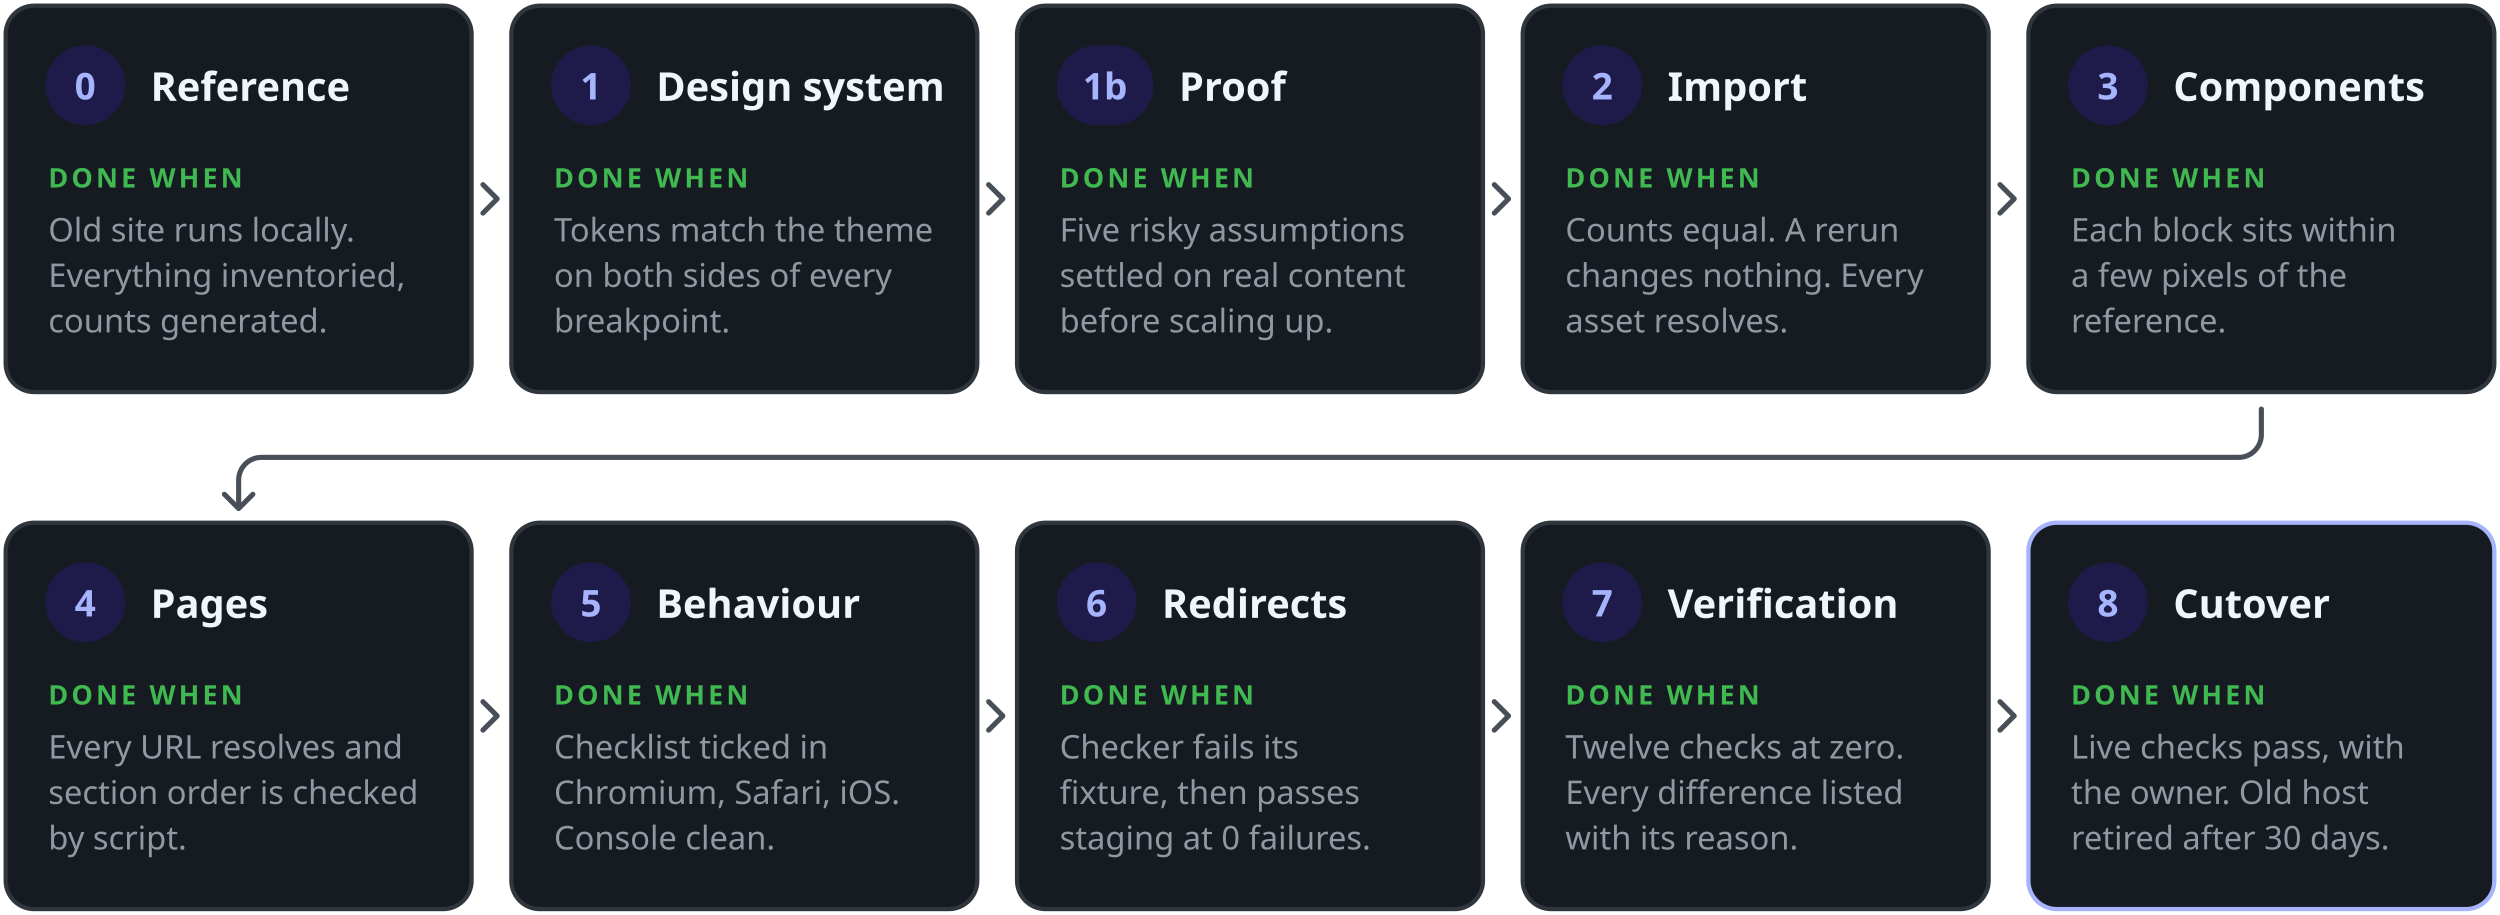
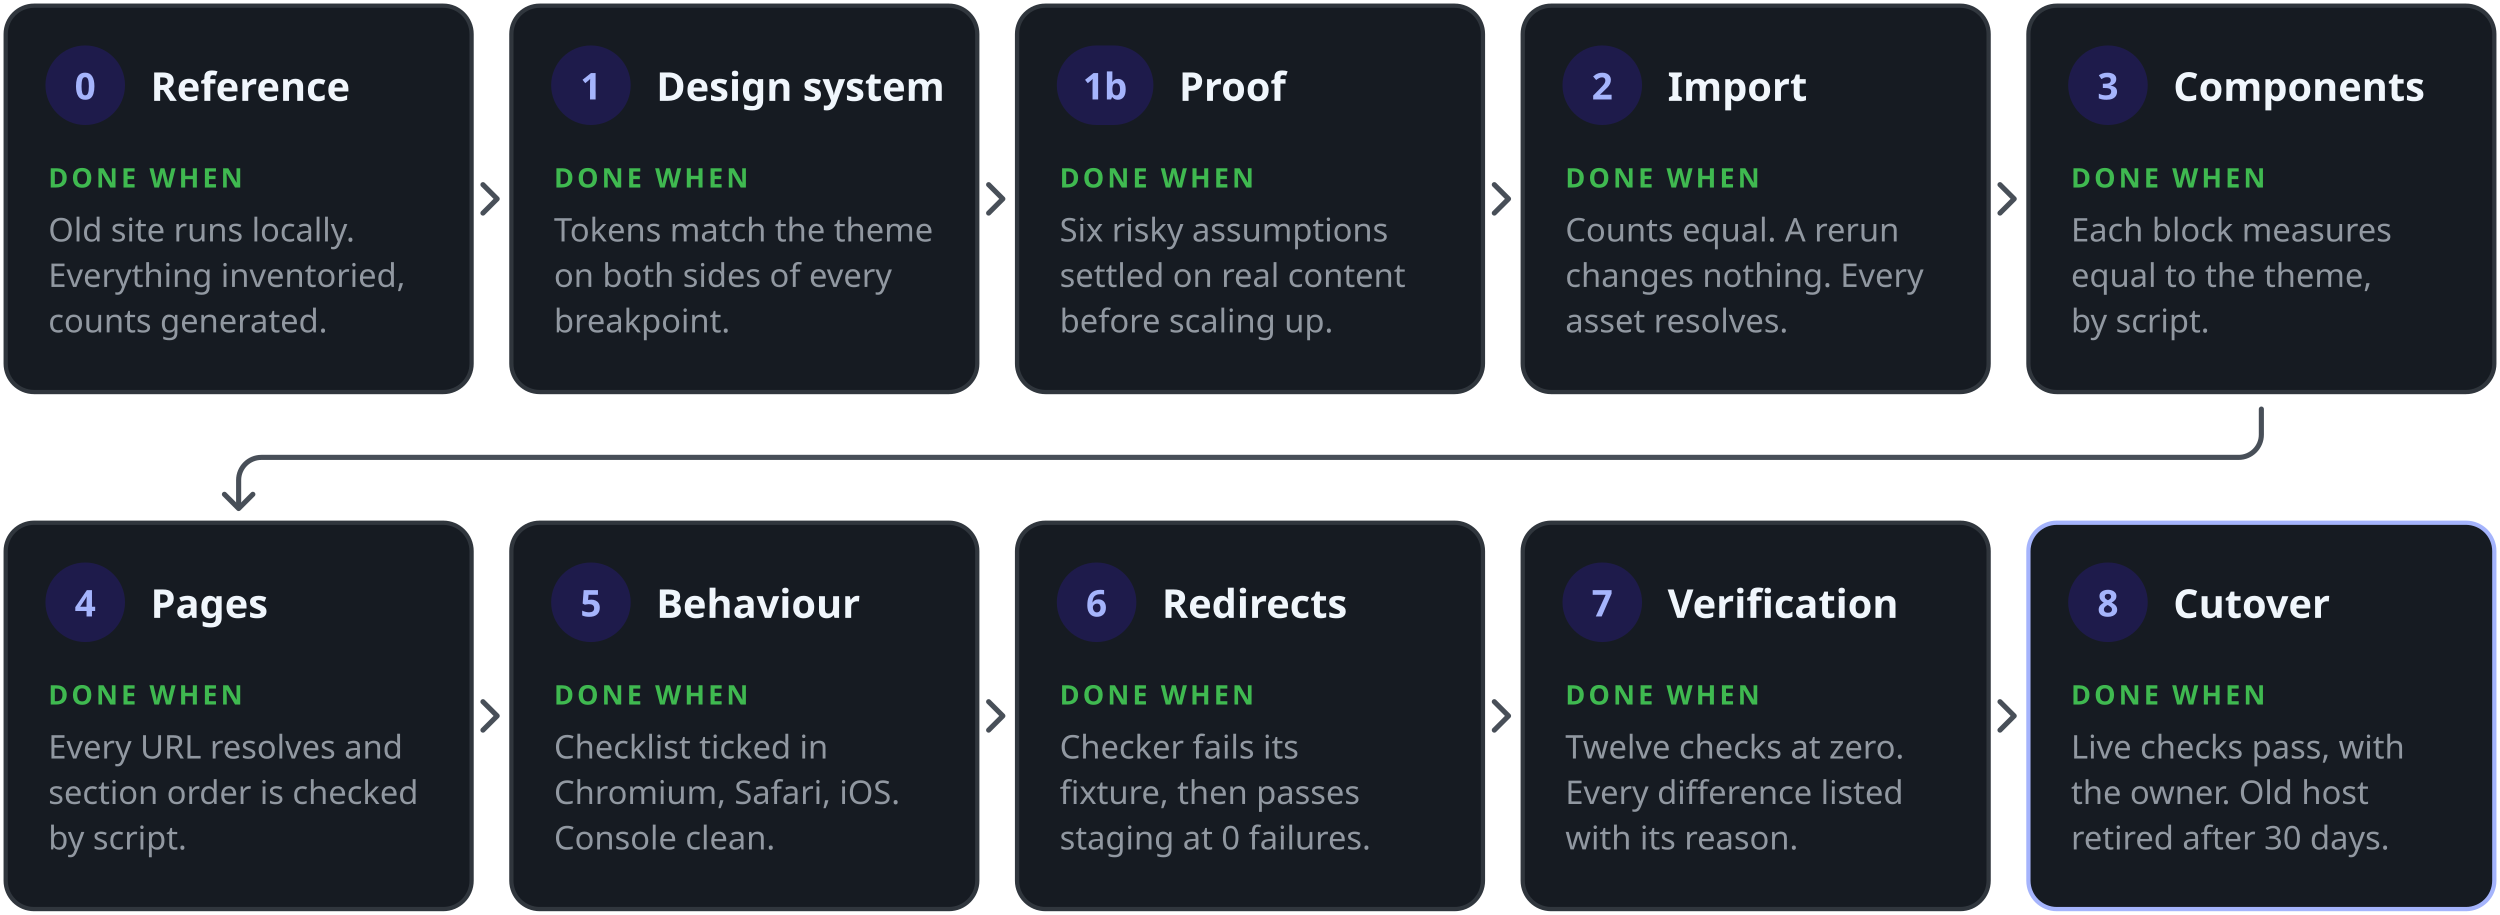
<svg xmlns="http://www.w3.org/2000/svg" viewBox="0 0 880 322" width="880" height="322" role="img" aria-labelledby="t d">
  <rect x="2" y="2" width="164" height="136" rx="10" fill="#161b22" stroke="#30363d" stroke-width="1.5" />
  <rect x="16" y="16" width="28" height="28" rx="14" fill="#1e1b4b" />
  <text x="30.0" y="35" text-anchor="middle" font-family="-apple-system, BlinkMacSystemFont, 'Segoe UI', 'Noto Sans', Helvetica, Arial, sans-serif" font-size="13" font-weight="700" fill="#a5b4fc">0</text>
  <text x="53" y="35.5" font-family="-apple-system, BlinkMacSystemFont, 'Segoe UI', 'Noto Sans', Helvetica, Arial, sans-serif" font-size="14" font-weight="700" fill="#f0f6fc">Reference</text>
  <text x="17" y="66" font-family="-apple-system, BlinkMacSystemFont, 'Segoe UI', 'Noto Sans', Helvetica, Arial, sans-serif" font-size="9.5" font-weight="700" letter-spacing="1.1" fill="#3fb950">DONE WHEN</text>
  <text x="17" y="85" font-family="-apple-system, BlinkMacSystemFont, 'Segoe UI', 'Noto Sans', Helvetica, Arial, sans-serif" font-size="11.5" fill="#9198a1">Old site runs locally.</text>
  <text x="17" y="101" font-family="-apple-system, BlinkMacSystemFont, 'Segoe UI', 'Noto Sans', Helvetica, Arial, sans-serif" font-size="11.5" fill="#9198a1">Everything inventoried,</text>
  <text x="17" y="117" font-family="-apple-system, BlinkMacSystemFont, 'Segoe UI', 'Noto Sans', Helvetica, Arial, sans-serif" font-size="11.5" fill="#9198a1">counts generated.</text>
  <path d="M170.0 65.0 l5 5 l-5 5" fill="none" stroke="#484f58" stroke-width="1.8" stroke-linecap="round" stroke-linejoin="round" />
  <rect x="180" y="2" width="164" height="136" rx="10" fill="#161b22" stroke="#30363d" stroke-width="1.5" />
  <rect x="194" y="16" width="28" height="28" rx="14" fill="#1e1b4b" />
  <text x="208.0" y="35" text-anchor="middle" font-family="-apple-system, BlinkMacSystemFont, 'Segoe UI', 'Noto Sans', Helvetica, Arial, sans-serif" font-size="13" font-weight="700" fill="#a5b4fc">1</text>
  <text x="231" y="35.5" font-family="-apple-system, BlinkMacSystemFont, 'Segoe UI', 'Noto Sans', Helvetica, Arial, sans-serif" font-size="14" font-weight="700" fill="#f0f6fc">Design system</text>
  <text x="195" y="66" font-family="-apple-system, BlinkMacSystemFont, 'Segoe UI', 'Noto Sans', Helvetica, Arial, sans-serif" font-size="9.5" font-weight="700" letter-spacing="1.1" fill="#3fb950">DONE WHEN</text>
  <text x="195" y="85" font-family="-apple-system, BlinkMacSystemFont, 'Segoe UI', 'Noto Sans', Helvetica, Arial, sans-serif" font-size="11.5" fill="#9198a1">Tokens match the theme</text>
  <text x="195" y="101" font-family="-apple-system, BlinkMacSystemFont, 'Segoe UI', 'Noto Sans', Helvetica, Arial, sans-serif" font-size="11.5" fill="#9198a1">on both sides of every</text>
  <text x="195" y="117" font-family="-apple-system, BlinkMacSystemFont, 'Segoe UI', 'Noto Sans', Helvetica, Arial, sans-serif" font-size="11.5" fill="#9198a1">breakpoint.</text>
  <path d="M348.0 65.0 l5 5 l-5 5" fill="none" stroke="#484f58" stroke-width="1.8" stroke-linecap="round" stroke-linejoin="round" />
  <rect x="358" y="2" width="164" height="136" rx="10" fill="#161b22" stroke="#30363d" stroke-width="1.5" />
  <rect x="372" y="16" width="34" height="28" rx="14" fill="#1e1b4b" />
  <text x="389.0" y="35" text-anchor="middle" font-family="-apple-system, BlinkMacSystemFont, 'Segoe UI', 'Noto Sans', Helvetica, Arial, sans-serif" font-size="13" font-weight="700" fill="#a5b4fc">1b</text>
  <text x="415" y="35.5" font-family="-apple-system, BlinkMacSystemFont, 'Segoe UI', 'Noto Sans', Helvetica, Arial, sans-serif" font-size="14" font-weight="700" fill="#f0f6fc">Proof</text>
  <text x="373" y="66" font-family="-apple-system, BlinkMacSystemFont, 'Segoe UI', 'Noto Sans', Helvetica, Arial, sans-serif" font-size="9.5" font-weight="700" letter-spacing="1.1" fill="#3fb950">DONE WHEN</text>
-   <text x="373" y="85" font-family="-apple-system, BlinkMacSystemFont, 'Segoe UI', 'Noto Sans', Helvetica, Arial, sans-serif" font-size="11.5" fill="#9198a1">Five risky assumptions</text>
+   <text x="373" y="85" font-family="-apple-system, BlinkMacSystemFont, 'Segoe UI', 'Noto Sans', Helvetica, Arial, sans-serif" font-size="11.5" fill="#9198a1">Six risky assumptions</text>
  <text x="373" y="101" font-family="-apple-system, BlinkMacSystemFont, 'Segoe UI', 'Noto Sans', Helvetica, Arial, sans-serif" font-size="11.5" fill="#9198a1">settled on real content</text>
  <text x="373" y="117" font-family="-apple-system, BlinkMacSystemFont, 'Segoe UI', 'Noto Sans', Helvetica, Arial, sans-serif" font-size="11.5" fill="#9198a1">before scaling up.</text>
  <path d="M526.0 65.0 l5 5 l-5 5" fill="none" stroke="#484f58" stroke-width="1.8" stroke-linecap="round" stroke-linejoin="round" />
  <rect x="536" y="2" width="164" height="136" rx="10" fill="#161b22" stroke="#30363d" stroke-width="1.5" />
  <rect x="550" y="16" width="28" height="28" rx="14" fill="#1e1b4b" />
  <text x="564.0" y="35" text-anchor="middle" font-family="-apple-system, BlinkMacSystemFont, 'Segoe UI', 'Noto Sans', Helvetica, Arial, sans-serif" font-size="13" font-weight="700" fill="#a5b4fc">2</text>
  <text x="587" y="35.5" font-family="-apple-system, BlinkMacSystemFont, 'Segoe UI', 'Noto Sans', Helvetica, Arial, sans-serif" font-size="14" font-weight="700" fill="#f0f6fc">Import</text>
  <text x="551" y="66" font-family="-apple-system, BlinkMacSystemFont, 'Segoe UI', 'Noto Sans', Helvetica, Arial, sans-serif" font-size="9.5" font-weight="700" letter-spacing="1.1" fill="#3fb950">DONE WHEN</text>
  <text x="551" y="85" font-family="-apple-system, BlinkMacSystemFont, 'Segoe UI', 'Noto Sans', Helvetica, Arial, sans-serif" font-size="11.5" fill="#9198a1">Counts equal. A rerun</text>
  <text x="551" y="101" font-family="-apple-system, BlinkMacSystemFont, 'Segoe UI', 'Noto Sans', Helvetica, Arial, sans-serif" font-size="11.5" fill="#9198a1">changes nothing. Every</text>
  <text x="551" y="117" font-family="-apple-system, BlinkMacSystemFont, 'Segoe UI', 'Noto Sans', Helvetica, Arial, sans-serif" font-size="11.5" fill="#9198a1">asset resolves.</text>
  <path d="M704.0 65.0 l5 5 l-5 5" fill="none" stroke="#484f58" stroke-width="1.8" stroke-linecap="round" stroke-linejoin="round" />
  <rect x="714" y="2" width="164" height="136" rx="10" fill="#161b22" stroke="#30363d" stroke-width="1.5" />
  <rect x="728" y="16" width="28" height="28" rx="14" fill="#1e1b4b" />
  <text x="742.0" y="35" text-anchor="middle" font-family="-apple-system, BlinkMacSystemFont, 'Segoe UI', 'Noto Sans', Helvetica, Arial, sans-serif" font-size="13" font-weight="700" fill="#a5b4fc">3</text>
  <text x="765" y="35.5" font-family="-apple-system, BlinkMacSystemFont, 'Segoe UI', 'Noto Sans', Helvetica, Arial, sans-serif" font-size="14" font-weight="700" fill="#f0f6fc">Components</text>
  <text x="729" y="66" font-family="-apple-system, BlinkMacSystemFont, 'Segoe UI', 'Noto Sans', Helvetica, Arial, sans-serif" font-size="9.5" font-weight="700" letter-spacing="1.1" fill="#3fb950">DONE WHEN</text>
-   <text x="729" y="85" font-family="-apple-system, BlinkMacSystemFont, 'Segoe UI', 'Noto Sans', Helvetica, Arial, sans-serif" font-size="11.5" fill="#9198a1">Each block sits within</text>
-   <text x="729" y="101" font-family="-apple-system, BlinkMacSystemFont, 'Segoe UI', 'Noto Sans', Helvetica, Arial, sans-serif" font-size="11.5" fill="#9198a1">a few pixels of the</text>
-   <text x="729" y="117" font-family="-apple-system, BlinkMacSystemFont, 'Segoe UI', 'Noto Sans', Helvetica, Arial, sans-serif" font-size="11.5" fill="#9198a1">reference.</text>
+   <text x="729" y="85" font-family="-apple-system, BlinkMacSystemFont, 'Segoe UI', 'Noto Sans', Helvetica, Arial, sans-serif" font-size="11.5" fill="#9198a1">Each block measures</text>
+   <text x="729" y="101" font-family="-apple-system, BlinkMacSystemFont, 'Segoe UI', 'Noto Sans', Helvetica, Arial, sans-serif" font-size="11.5" fill="#9198a1">equal to the theme,</text>
+   <text x="729" y="117" font-family="-apple-system, BlinkMacSystemFont, 'Segoe UI', 'Noto Sans', Helvetica, Arial, sans-serif" font-size="11.5" fill="#9198a1">by script.</text>
  <rect x="2" y="184" width="164" height="136" rx="10" fill="#161b22" stroke="#30363d" stroke-width="1.5" />
  <rect x="16" y="198" width="28" height="28" rx="14" fill="#1e1b4b" />
  <text x="30.0" y="217" text-anchor="middle" font-family="-apple-system, BlinkMacSystemFont, 'Segoe UI', 'Noto Sans', Helvetica, Arial, sans-serif" font-size="13" font-weight="700" fill="#a5b4fc">4</text>
  <text x="53" y="217.5" font-family="-apple-system, BlinkMacSystemFont, 'Segoe UI', 'Noto Sans', Helvetica, Arial, sans-serif" font-size="14" font-weight="700" fill="#f0f6fc">Pages</text>
  <text x="17" y="248" font-family="-apple-system, BlinkMacSystemFont, 'Segoe UI', 'Noto Sans', Helvetica, Arial, sans-serif" font-size="9.5" font-weight="700" letter-spacing="1.1" fill="#3fb950">DONE WHEN</text>
  <text x="17" y="267" font-family="-apple-system, BlinkMacSystemFont, 'Segoe UI', 'Noto Sans', Helvetica, Arial, sans-serif" font-size="11.5" fill="#9198a1">Every URL resolves and</text>
  <text x="17" y="283" font-family="-apple-system, BlinkMacSystemFont, 'Segoe UI', 'Noto Sans', Helvetica, Arial, sans-serif" font-size="11.5" fill="#9198a1">section order is checked</text>
  <text x="17" y="299" font-family="-apple-system, BlinkMacSystemFont, 'Segoe UI', 'Noto Sans', Helvetica, Arial, sans-serif" font-size="11.5" fill="#9198a1">by script.</text>
  <path d="M170.0 247.0 l5 5 l-5 5" fill="none" stroke="#484f58" stroke-width="1.8" stroke-linecap="round" stroke-linejoin="round" />
  <rect x="180" y="184" width="164" height="136" rx="10" fill="#161b22" stroke="#30363d" stroke-width="1.5" />
  <rect x="194" y="198" width="28" height="28" rx="14" fill="#1e1b4b" />
  <text x="208.0" y="217" text-anchor="middle" font-family="-apple-system, BlinkMacSystemFont, 'Segoe UI', 'Noto Sans', Helvetica, Arial, sans-serif" font-size="13" font-weight="700" fill="#a5b4fc">5</text>
  <text x="231" y="217.5" font-family="-apple-system, BlinkMacSystemFont, 'Segoe UI', 'Noto Sans', Helvetica, Arial, sans-serif" font-size="14" font-weight="700" fill="#f0f6fc">Behaviour</text>
  <text x="195" y="248" font-family="-apple-system, BlinkMacSystemFont, 'Segoe UI', 'Noto Sans', Helvetica, Arial, sans-serif" font-size="9.5" font-weight="700" letter-spacing="1.1" fill="#3fb950">DONE WHEN</text>
  <text x="195" y="267" font-family="-apple-system, BlinkMacSystemFont, 'Segoe UI', 'Noto Sans', Helvetica, Arial, sans-serif" font-size="11.5" fill="#9198a1">Checklist ticked in</text>
  <text x="195" y="283" font-family="-apple-system, BlinkMacSystemFont, 'Segoe UI', 'Noto Sans', Helvetica, Arial, sans-serif" font-size="11.5" fill="#9198a1">Chromium, Safari, iOS.</text>
  <text x="195" y="299" font-family="-apple-system, BlinkMacSystemFont, 'Segoe UI', 'Noto Sans', Helvetica, Arial, sans-serif" font-size="11.5" fill="#9198a1">Console clean.</text>
  <path d="M348.0 247.0 l5 5 l-5 5" fill="none" stroke="#484f58" stroke-width="1.8" stroke-linecap="round" stroke-linejoin="round" />
  <rect x="358" y="184" width="164" height="136" rx="10" fill="#161b22" stroke="#30363d" stroke-width="1.5" />
  <rect x="372" y="198" width="28" height="28" rx="14" fill="#1e1b4b" />
  <text x="386.0" y="217" text-anchor="middle" font-family="-apple-system, BlinkMacSystemFont, 'Segoe UI', 'Noto Sans', Helvetica, Arial, sans-serif" font-size="13" font-weight="700" fill="#a5b4fc">6</text>
  <text x="409" y="217.5" font-family="-apple-system, BlinkMacSystemFont, 'Segoe UI', 'Noto Sans', Helvetica, Arial, sans-serif" font-size="14" font-weight="700" fill="#f0f6fc">Redirects</text>
  <text x="373" y="248" font-family="-apple-system, BlinkMacSystemFont, 'Segoe UI', 'Noto Sans', Helvetica, Arial, sans-serif" font-size="9.5" font-weight="700" letter-spacing="1.1" fill="#3fb950">DONE WHEN</text>
  <text x="373" y="267" font-family="-apple-system, BlinkMacSystemFont, 'Segoe UI', 'Noto Sans', Helvetica, Arial, sans-serif" font-size="11.5" fill="#9198a1">Checker fails its</text>
  <text x="373" y="283" font-family="-apple-system, BlinkMacSystemFont, 'Segoe UI', 'Noto Sans', Helvetica, Arial, sans-serif" font-size="11.5" fill="#9198a1">fixture, then passes</text>
  <text x="373" y="299" font-family="-apple-system, BlinkMacSystemFont, 'Segoe UI', 'Noto Sans', Helvetica, Arial, sans-serif" font-size="11.5" fill="#9198a1">staging at 0 failures.</text>
  <path d="M526.0 247.0 l5 5 l-5 5" fill="none" stroke="#484f58" stroke-width="1.8" stroke-linecap="round" stroke-linejoin="round" />
  <rect x="536" y="184" width="164" height="136" rx="10" fill="#161b22" stroke="#30363d" stroke-width="1.5" />
  <rect x="550" y="198" width="28" height="28" rx="14" fill="#1e1b4b" />
  <text x="564.0" y="217" text-anchor="middle" font-family="-apple-system, BlinkMacSystemFont, 'Segoe UI', 'Noto Sans', Helvetica, Arial, sans-serif" font-size="13" font-weight="700" fill="#a5b4fc">7</text>
  <text x="587" y="217.5" font-family="-apple-system, BlinkMacSystemFont, 'Segoe UI', 'Noto Sans', Helvetica, Arial, sans-serif" font-size="14" font-weight="700" fill="#f0f6fc">Verification</text>
  <text x="551" y="248" font-family="-apple-system, BlinkMacSystemFont, 'Segoe UI', 'Noto Sans', Helvetica, Arial, sans-serif" font-size="9.5" font-weight="700" letter-spacing="1.1" fill="#3fb950">DONE WHEN</text>
  <text x="551" y="267" font-family="-apple-system, BlinkMacSystemFont, 'Segoe UI', 'Noto Sans', Helvetica, Arial, sans-serif" font-size="11.5" fill="#9198a1">Twelve checks at zero.</text>
  <text x="551" y="283" font-family="-apple-system, BlinkMacSystemFont, 'Segoe UI', 'Noto Sans', Helvetica, Arial, sans-serif" font-size="11.5" fill="#9198a1">Every difference listed</text>
  <text x="551" y="299" font-family="-apple-system, BlinkMacSystemFont, 'Segoe UI', 'Noto Sans', Helvetica, Arial, sans-serif" font-size="11.5" fill="#9198a1">with its reason.</text>
  <path d="M704.0 247.0 l5 5 l-5 5" fill="none" stroke="#484f58" stroke-width="1.8" stroke-linecap="round" stroke-linejoin="round" />
  <rect x="714" y="184" width="164" height="136" rx="10" fill="#161b22" stroke="#a5b4fc" stroke-width="1.5" />
  <rect x="728" y="198" width="28" height="28" rx="14" fill="#1e1b4b" />
  <text x="742.0" y="217" text-anchor="middle" font-family="-apple-system, BlinkMacSystemFont, 'Segoe UI', 'Noto Sans', Helvetica, Arial, sans-serif" font-size="13" font-weight="700" fill="#a5b4fc">8</text>
  <text x="765" y="217.5" font-family="-apple-system, BlinkMacSystemFont, 'Segoe UI', 'Noto Sans', Helvetica, Arial, sans-serif" font-size="14" font-weight="700" fill="#f0f6fc">Cutover</text>
  <text x="729" y="248" font-family="-apple-system, BlinkMacSystemFont, 'Segoe UI', 'Noto Sans', Helvetica, Arial, sans-serif" font-size="9.5" font-weight="700" letter-spacing="1.1" fill="#3fb950">DONE WHEN</text>
  <text x="729" y="267" font-family="-apple-system, BlinkMacSystemFont, 'Segoe UI', 'Noto Sans', Helvetica, Arial, sans-serif" font-size="11.5" fill="#9198a1">Live checks pass, with</text>
  <text x="729" y="283" font-family="-apple-system, BlinkMacSystemFont, 'Segoe UI', 'Noto Sans', Helvetica, Arial, sans-serif" font-size="11.5" fill="#9198a1">the owner. Old host</text>
  <text x="729" y="299" font-family="-apple-system, BlinkMacSystemFont, 'Segoe UI', 'Noto Sans', Helvetica, Arial, sans-serif" font-size="11.5" fill="#9198a1">retired after 30 days.</text>
  <path d="M796.0 144 V153 a8 8 0 0 1 -8 8 H92.0 a8 8 0 0 0 -8 8 V178" fill="none" stroke="#484f58" stroke-width="1.8" stroke-linecap="round" />
  <path d="M79.0 174 l5 5 l5 -5" fill="none" stroke="#484f58" stroke-width="1.8" stroke-linecap="round" stroke-linejoin="round" />
</svg>
